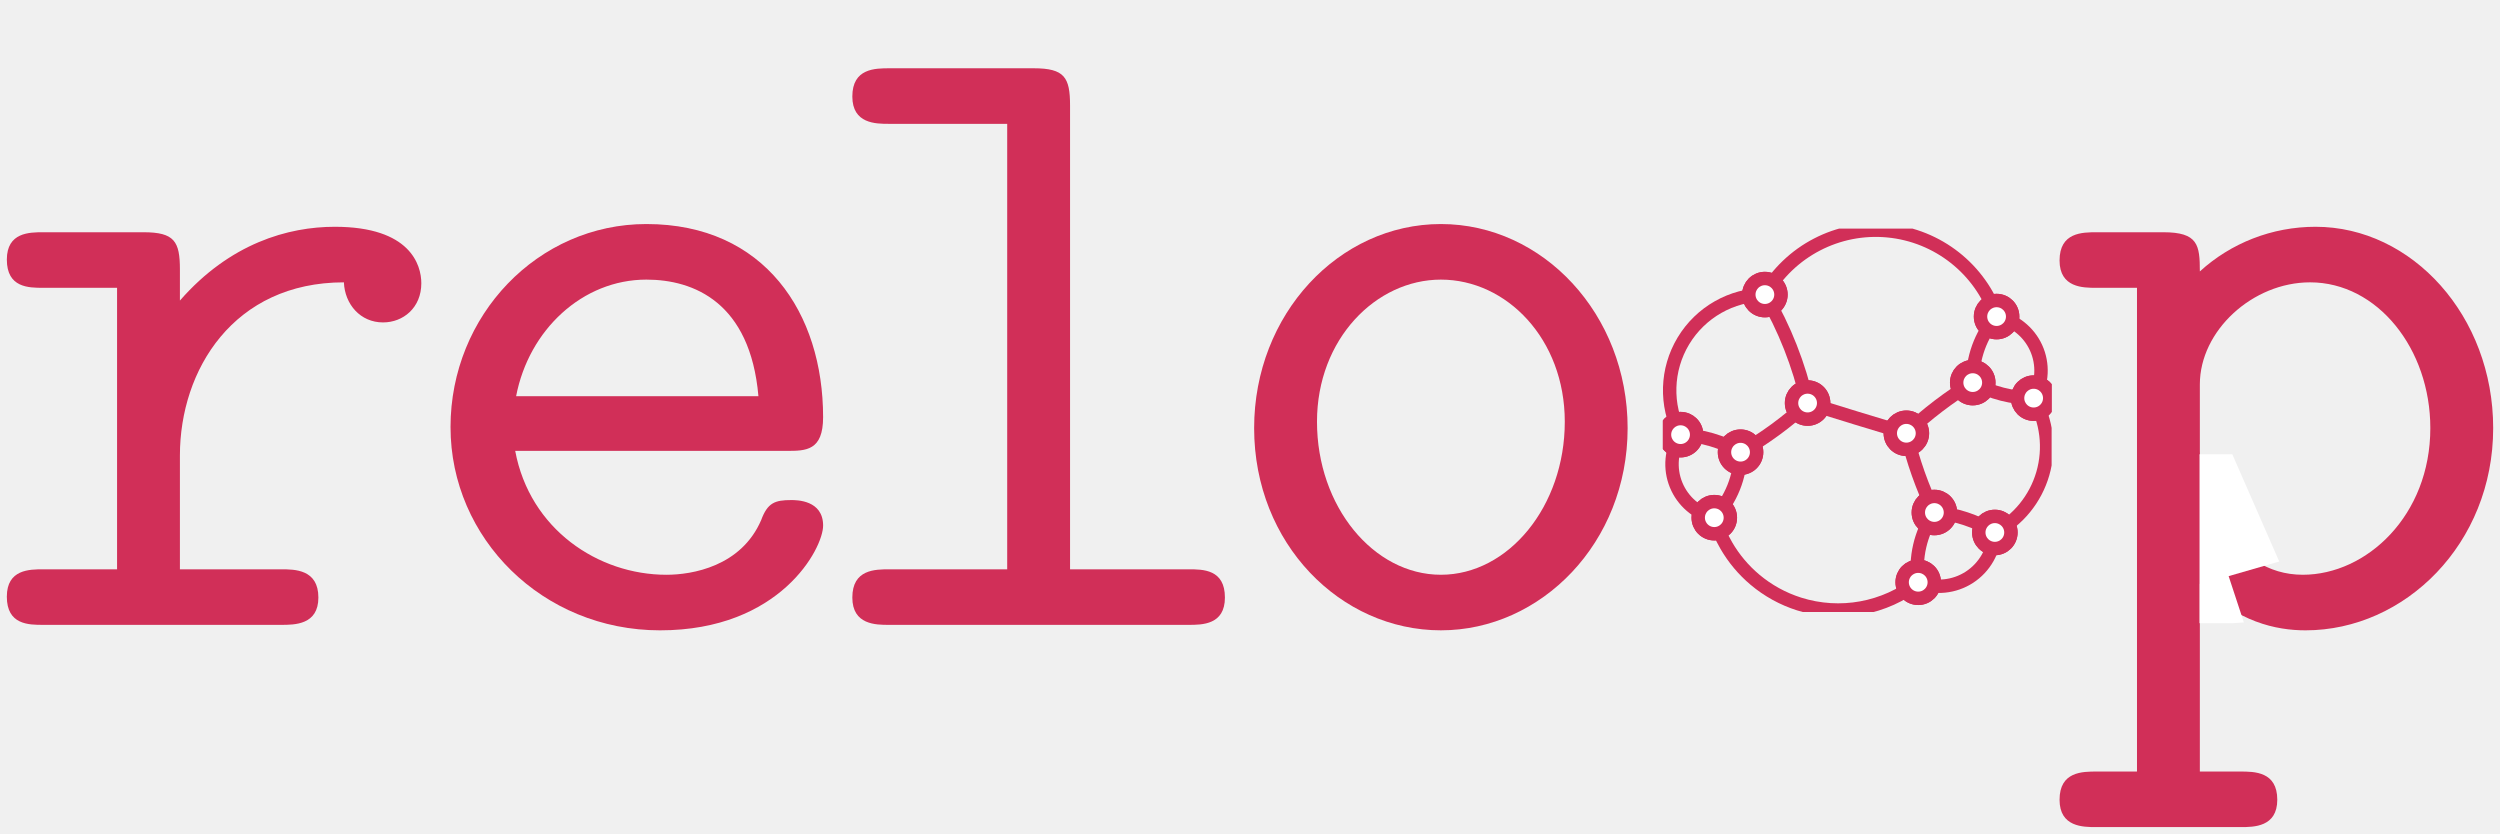
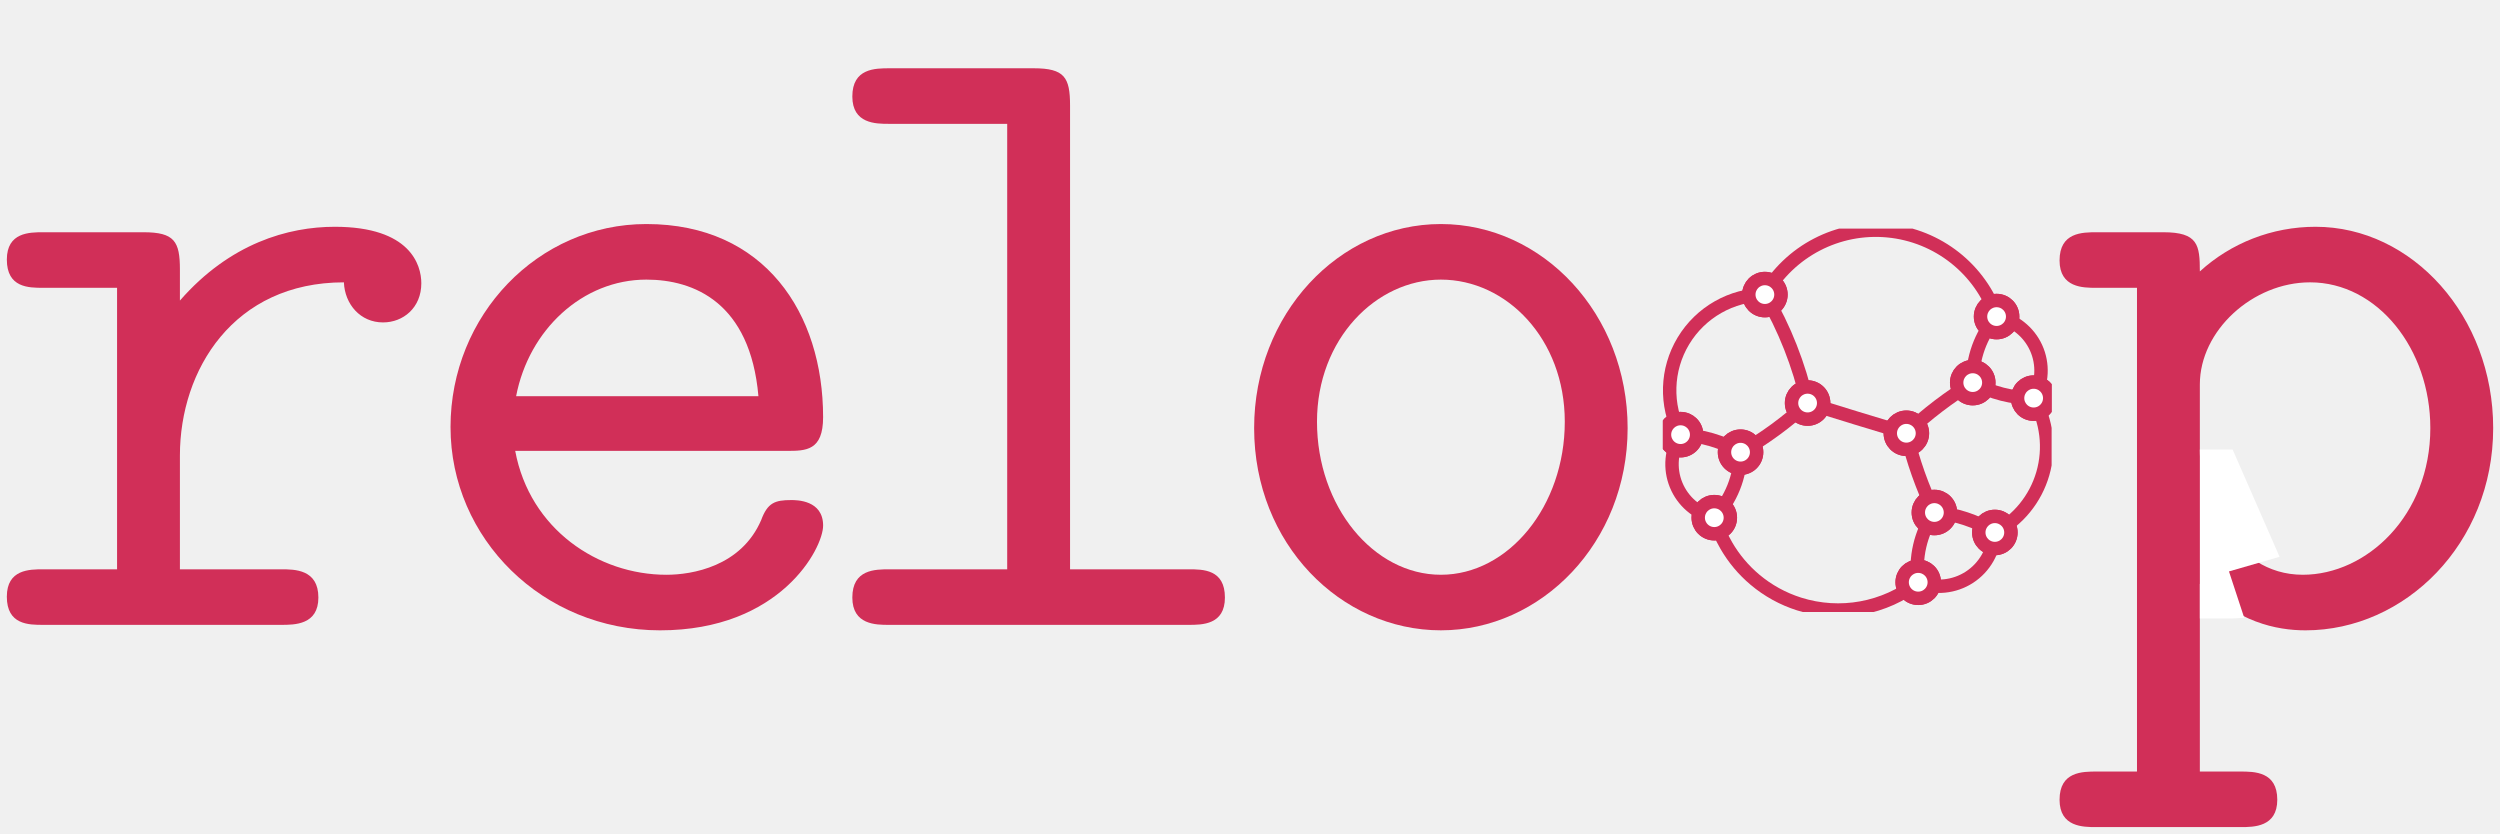
<svg xmlns="http://www.w3.org/2000/svg" width="366.207" height="122.156" id="svg2" version="1.1">
  <defs id="defs4">
    <marker orient="auto" refY="0" refX="0" id="Arrow2Mend" style="overflow:visible">
      <path id="path4102" style="fill-rule:evenodd;stroke-width:0.625;stroke-linejoin:round" d="M 8.719,4.034 -2.207,0.016 8.719,-4.002 c -1.745,2.372 -1.735,5.617 -6e-7,8.035 z" transform="scale(-0.6,-0.6)" />
    </marker>
    <clipPath id="clipPath3532" clipPathUnits="userSpaceOnUse">
      <path id="path3534" d="M 0,0 585,0 585,577 0,577 0,0 z" />
    </clipPath>
    <clipPath id="clipPath3514" clipPathUnits="userSpaceOnUse">
      <path id="path3516" d="M 0,0 585,0 585,577 0,577 0,0 z" />
    </clipPath>
    <clipPath id="clipPath3496" clipPathUnits="userSpaceOnUse">
      <path id="path3498" d="M 0,0 585,0 585,577 0,577 0,0 z" />
    </clipPath>
    <clipPath id="clipPath3478" clipPathUnits="userSpaceOnUse">
      <path id="path3480" d="M 0,0 585,0 585,577 0,577 0,0 z" />
    </clipPath>
    <clipPath id="clipPath3460" clipPathUnits="userSpaceOnUse">
      <path id="path3462" d="M 0,0 585,0 585,577 0,577 0,0 z" />
    </clipPath>
    <clipPath id="clipPath3442" clipPathUnits="userSpaceOnUse">
      <path id="path3444" d="M 0,0 585,0 585,577 0,577 0,0 z" />
    </clipPath>
    <clipPath id="clipPath3424" clipPathUnits="userSpaceOnUse">
      <path id="path3426" d="M 0,0 585,0 585,577 0,577 0,0 z" />
    </clipPath>
    <clipPath id="clipPath3406" clipPathUnits="userSpaceOnUse">
      <path id="path3408" d="M 0,0 585,0 585,577 0,577 0,0 z" />
    </clipPath>
    <clipPath id="clipPath3388" clipPathUnits="userSpaceOnUse">
      <path id="path3390" d="M 0,0 585,0 585,577 0,577 0,0 z" />
    </clipPath>
    <clipPath id="clipPath3370" clipPathUnits="userSpaceOnUse">
      <path id="path3372" d="M 0,0 585,0 585,577 0,577 0,0 z" />
    </clipPath>
    <clipPath id="clipPath3352" clipPathUnits="userSpaceOnUse">
      <path id="path3354" d="M 0,0 585,0 585,577 0,577 0,0 z" />
    </clipPath>
    <clipPath id="clipPath3334" clipPathUnits="userSpaceOnUse">
      <path id="path3336" d="M 0,0 585,0 585,577 0,577 0,0 z" />
    </clipPath>
    <clipPath id="clipPath3318" clipPathUnits="userSpaceOnUse">
      <path id="path3320" d="M 0,0 585,0 585,577 0,577 0,0 z" />
    </clipPath>
    <clipPath id="clipPath3302" clipPathUnits="userSpaceOnUse">
      <path id="path3304" d="M 0,0 585,0 585,577 0,577 0,0 z" />
    </clipPath>
    <clipPath id="clipPath3286" clipPathUnits="userSpaceOnUse">
      <path id="path3288" d="M 0,0 585,0 585,577 0,577 0,0 z" />
    </clipPath>
    <clipPath id="clipPath3270" clipPathUnits="userSpaceOnUse">
      <path id="path3272" d="M 0,0 585,0 585,577 0,577 0,0 z" />
    </clipPath>
    <clipPath id="clipPath3254" clipPathUnits="userSpaceOnUse">
      <path id="path3256" d="M 0,0 585,0 585,577 0,577 0,0 z" />
    </clipPath>
    <clipPath id="clipPath3238" clipPathUnits="userSpaceOnUse">
      <path id="path3240" d="M 0,0 585,0 585,577 0,577 0,0 z" />
    </clipPath>
    <clipPath id="clipPath3222" clipPathUnits="userSpaceOnUse">
      <path id="path3224" d="M 0,0 585,0 585,577 0,577 0,0 z" />
    </clipPath>
    <clipPath id="clipPath3206" clipPathUnits="userSpaceOnUse">
      <path id="path3208" d="M 0,0 585,0 585,577 0,577 0,0 z" />
    </clipPath>
    <clipPath id="clipPath3190" clipPathUnits="userSpaceOnUse">
      <path id="path3192" d="M 0,0 585,0 585,577 0,577 0,0 z" />
    </clipPath>
    <clipPath id="clipPath3174" clipPathUnits="userSpaceOnUse">
      <path id="path3176" d="M 0,0 585,0 585,577 0,577 0,0 z" />
    </clipPath>
    <clipPath id="clipPath3158" clipPathUnits="userSpaceOnUse">
      <path id="path3160" d="M 0,0 585,0 585,577 0,577 0,0 z" />
    </clipPath>
    <clipPath id="clipPath3142" clipPathUnits="userSpaceOnUse">
      <path id="path3144" d="M 0,0 585,0 585,577 0,577 0,0 z" />
    </clipPath>
    <clipPath id="clipPath3126" clipPathUnits="userSpaceOnUse">
      <path id="path3128" d="M 0,0 585,0 585,577 0,577 0,0 z" />
    </clipPath>
    <clipPath id="clipPath3110" clipPathUnits="userSpaceOnUse">
      <path id="path3112" d="M 0,0 585,0 585,577 0,577 0,0 z" />
    </clipPath>
    <clipPath id="clipPath3094" clipPathUnits="userSpaceOnUse">
      <path id="path3096" d="M 0,0 585,0 585,577 0,577 0,0 z" />
    </clipPath>
    <clipPath id="clipPath3078" clipPathUnits="userSpaceOnUse">
      <path id="path3080" d="M 0,0 585,0 585,577 0,577 0,0 z" />
    </clipPath>
    <clipPath id="clipPath3060" clipPathUnits="userSpaceOnUse">
      <path id="path3062" d="M 0,0 585,0 585,577 0,577 0,0 z" />
    </clipPath>
    <clipPath id="clipPath3030" clipPathUnits="userSpaceOnUse">
      <path id="path3032" d="M 0,0 585,0 585,577 0,577 0,0 z" />
    </clipPath>
    <clipPath id="clipPath3026" clipPathUnits="userSpaceOnUse">
      <path id="path3028" d="M 0,0 585,0 585,577 0,577 0,0 z" />
    </clipPath>
    <clipPath id="clipPath2403">
      <path id="path2405" d="M 0,841.89 L 1190.551,841.89 L 1190.551,0 L 0,0 L 0,841.89 z" />
    </clipPath>
  </defs>
  <g id="layer1" transform="translate(-155.0225,-194.5388)">
    <g transform="matrix(0.09734155,0,0,-0.09734155,398.6048,284.1357)" id="g3016" style="stroke-width:20.179;stroke-miterlimit:4;stroke-dasharray:none;stroke:#d12f58;stroke-opacity:1">
      <g id="g3018" style="stroke-width:20.179;stroke-miterlimit:4;stroke-dasharray:none;stroke:#d12f58;stroke-opacity:1" />
      <g id="g3020" style="stroke-width:20.179;stroke-miterlimit:4;stroke-dasharray:none;stroke:#d12f58;stroke-opacity:1">
        <g transform="translate(0,-0.565247)" id="g3022" style="stroke-width:20.179;stroke-miterlimit:4;stroke-dasharray:none;stroke:#d12f58;stroke-opacity:1">
          <g id="g3024" style="stroke-width:20.179;stroke-miterlimit:4;stroke-dasharray:none;stroke:#d12f58;stroke-opacity:1" />
          <g id="g3034" style="stroke-width:20.179;stroke-miterlimit:4;stroke-dasharray:none;stroke:#d12f58;stroke-opacity:1">
            <g id="g3036" clip-path="url(#clipPath3026)" style="stroke-width:20.179;stroke-miterlimit:4;stroke-dasharray:none;stroke:#d12f58;stroke-opacity:1">
              <g id="g3038" style="stroke-width:20.179;stroke-miterlimit:4;stroke-dasharray:none;stroke:#d12f58;stroke-opacity:1" />
              <g id="g3040" style="stroke-width:20.179;stroke-miterlimit:4;stroke-dasharray:none;stroke:#d12f58;stroke-opacity:1">
                <g id="g3042" style="stroke-width:20.179;stroke-miterlimit:4;stroke-dasharray:none;stroke:#d12f58;stroke-opacity:1">
                  <g id="g3044" style="stroke-width:20.179;stroke-miterlimit:4;stroke-dasharray:none;stroke:#d12f58;stroke-opacity:1" />
                  <g id="g3046" style="stroke-width:20.179;stroke-miterlimit:4;stroke-dasharray:none;stroke:#d12f58;stroke-opacity:1">
                    <g id="g3048" clip-path="url(#clipPath3030)" style="stroke-width:20.179;stroke-miterlimit:4;stroke-dasharray:none;stroke:#d12f58;stroke-opacity:1">
                      <g id="g3050" style="stroke-width:20.179;stroke-miterlimit:4;stroke-dasharray:none;stroke:#d12f58;stroke-opacity:1">
                        <path id="path3052" style="fill:none;stroke:#d12f58;stroke-width:20.179;stroke-linecap:butt;stroke-linejoin:miter;stroke-miterlimit:4;stroke-opacity:1;stroke-dasharray:none" d="m 466.293,345.238 c 28.121,-15.332 59.641,-23.359 91.672,-23.359" />
                      </g>
                    </g>
                  </g>
                </g>
              </g>
            </g>
          </g>
        </g>
      </g>
      <g id="g3054" style="stroke-width:20.179;stroke-miterlimit:4;stroke-dasharray:none;stroke:#d12f58;stroke-opacity:1">
        <g transform="translate(0,-0.565247)" id="g3056" style="stroke-width:20.179;stroke-miterlimit:4;stroke-dasharray:none;stroke:#d12f58;stroke-opacity:1">
          <g id="g3058" style="stroke-width:20.179;stroke-miterlimit:4;stroke-dasharray:none;stroke:#d12f58;stroke-opacity:1" />
          <g id="g3064" style="stroke-width:20.179;stroke-miterlimit:4;stroke-dasharray:none;stroke:#d12f58;stroke-opacity:1">
            <g id="g3066" clip-path="url(#clipPath3060)" style="stroke-width:20.179;stroke-miterlimit:4;stroke-dasharray:none;stroke:#d12f58;stroke-opacity:1">
              <g id="g3068" style="stroke-width:20.179;stroke-miterlimit:4;stroke-dasharray:none;stroke:#d12f58;stroke-opacity:1" />
              <g id="g3070" style="stroke-width:20.179;stroke-miterlimit:4;stroke-dasharray:none;stroke:#d12f58;stroke-opacity:1">
                <path id="path3072" style="fill:none;stroke:#d12f58;stroke-width:20.179;stroke-linecap:butt;stroke-linejoin:miter;stroke-miterlimit:4;stroke-opacity:1;stroke-dasharray:none" d="m 499.574,119.719 c 35.129,18.508 61.199,50.519 72.211,88.66 11.02,38.141 6.028,79.117 -13.82,113.5" />
              </g>
            </g>
          </g>
        </g>
        <g transform="translate(0,-0.565247)" id="g3074" style="stroke-width:20.179;stroke-miterlimit:4;stroke-dasharray:none;stroke:#d12f58;stroke-opacity:1">
          <g id="g3076" style="stroke-width:20.179;stroke-miterlimit:4;stroke-dasharray:none;stroke:#d12f58;stroke-opacity:1" />
          <g id="g3082" style="stroke-width:20.179;stroke-miterlimit:4;stroke-dasharray:none;stroke:#d12f58;stroke-opacity:1">
            <g id="g3084" clip-path="url(#clipPath3078)" style="stroke-width:20.179;stroke-miterlimit:4;stroke-dasharray:none;stroke:#d12f58;stroke-opacity:1">
              <g id="g3086" style="stroke-width:20.179;stroke-miterlimit:4;stroke-dasharray:none;stroke:#d12f58;stroke-opacity:1">
                <path id="path3088" style="fill:none;stroke:#d12f58;stroke-width:20.179;stroke-linecap:butt;stroke-linejoin:miter;stroke-miterlimit:4;stroke-opacity:1;stroke-dasharray:none" d="m 502.195,444.598 c -24.441,71.468 -88.472,121.988 -163.66,129.129 -75.191,7.132 -147.582,-30.438 -185.019,-96.039" />
              </g>
            </g>
          </g>
        </g>
        <g transform="translate(0,-0.565247)" id="g3090" style="stroke-width:20.179;stroke-miterlimit:4;stroke-dasharray:none;stroke:#d12f58;stroke-opacity:1">
          <g id="g3092" style="stroke-width:20.179;stroke-miterlimit:4;stroke-dasharray:none;stroke:#d12f58;stroke-opacity:1" />
          <g id="g3098" style="stroke-width:20.179;stroke-miterlimit:4;stroke-dasharray:none;stroke:#d12f58;stroke-opacity:1">
            <g id="g3100" clip-path="url(#clipPath3094)" style="stroke-width:20.179;stroke-miterlimit:4;stroke-dasharray:none;stroke:#d12f58;stroke-opacity:1">
              <g id="g3102" style="stroke-width:20.179;stroke-miterlimit:4;stroke-dasharray:none;stroke:#d12f58;stroke-opacity:1">
                <path id="path3104" style="fill:none;stroke:#d12f58;stroke-width:20.179;stroke-linecap:butt;stroke-linejoin:miter;stroke-miterlimit:4;stroke-opacity:1;stroke-dasharray:none" d="m 557.965,321.879 c 13.367,23.16 14.738,51.359 3.668,75.699 -11.07,24.352 -33.199,41.86 -59.438,47.02" />
              </g>
            </g>
          </g>
        </g>
        <g transform="translate(0,-0.565247)" id="g3106" style="stroke-width:20.179;stroke-miterlimit:4;stroke-dasharray:none;stroke:#d12f58;stroke-opacity:1">
          <g id="g3108" style="stroke-width:20.179;stroke-miterlimit:4;stroke-dasharray:none;stroke:#d12f58;stroke-opacity:1" />
          <g id="g3114" style="stroke-width:20.179;stroke-miterlimit:4;stroke-dasharray:none;stroke:#d12f58;stroke-opacity:1">
            <g id="g3116" clip-path="url(#clipPath3110)" style="stroke-width:20.179;stroke-miterlimit:4;stroke-dasharray:none;stroke:#d12f58;stroke-opacity:1">
              <g id="g3118" style="stroke-width:20.179;stroke-miterlimit:4;stroke-dasharray:none;stroke:#d12f58;stroke-opacity:1">
                <path id="path3120" style="fill:none;stroke:#d12f58;stroke-width:20.179;stroke-linecap:butt;stroke-linejoin:miter;stroke-miterlimit:4;stroke-opacity:1;stroke-dasharray:none" d="m 502.195,444.598 c -23.98,-27.461 -36.793,-62.91 -35.902,-99.36" />
              </g>
            </g>
          </g>
        </g>
        <g transform="translate(0,-0.565247)" id="g3122" style="stroke-width:20.179;stroke-miterlimit:4;stroke-dasharray:none;stroke:#d12f58;stroke-opacity:1">
          <g id="g3124" style="stroke-width:20.179;stroke-miterlimit:4;stroke-dasharray:none;stroke:#d12f58;stroke-opacity:1" />
          <g id="g3130" style="stroke-width:20.179;stroke-miterlimit:4;stroke-dasharray:none;stroke:#d12f58;stroke-opacity:1">
            <g id="g3132" clip-path="url(#clipPath3126)" style="stroke-width:20.179;stroke-miterlimit:4;stroke-dasharray:none;stroke:#d12f58;stroke-opacity:1">
              <g id="g3134" style="stroke-width:20.179;stroke-miterlimit:4;stroke-dasharray:none;stroke:#d12f58;stroke-opacity:1">
                <path id="path3136" style="fill:none;stroke:#d12f58;stroke-width:20.179;stroke-linecap:butt;stroke-linejoin:miter;stroke-miterlimit:4;stroke-opacity:1;stroke-dasharray:none" d="m 499.574,119.719 c -27.422,17.289 -58.66,27.597 -90.992,30.039" />
              </g>
            </g>
          </g>
        </g>
        <g transform="translate(0,-0.565247)" id="g3138" style="stroke-width:20.179;stroke-miterlimit:4;stroke-dasharray:none;stroke:#d12f58;stroke-opacity:1">
          <g id="g3140" style="stroke-width:20.179;stroke-miterlimit:4;stroke-dasharray:none;stroke:#d12f58;stroke-opacity:1" />
          <g id="g3146" style="stroke-width:20.179;stroke-miterlimit:4;stroke-dasharray:none;stroke:#d12f58;stroke-opacity:1">
            <g id="g3148" clip-path="url(#clipPath3142)" style="stroke-width:20.179;stroke-miterlimit:4;stroke-dasharray:none;stroke:#d12f58;stroke-opacity:1">
              <g id="g3150" style="stroke-width:20.179;stroke-miterlimit:4;stroke-dasharray:none;stroke:#d12f58;stroke-opacity:1">
                <path id="path3152" style="fill:none;stroke:#d12f58;stroke-width:20.179;stroke-linecap:butt;stroke-linejoin:miter;stroke-miterlimit:4;stroke-opacity:1;stroke-dasharray:none" d="M 408.582,149.758 C 387.613,119.059 378.922,81.598 384.254,44.789" />
              </g>
            </g>
          </g>
        </g>
        <g transform="translate(0,-0.565247)" id="g3154" style="stroke-width:20.179;stroke-miterlimit:4;stroke-dasharray:none;stroke:#d12f58;stroke-opacity:1">
          <g id="g3156" style="stroke-width:20.179;stroke-miterlimit:4;stroke-dasharray:none;stroke:#d12f58;stroke-opacity:1" />
          <g id="g3162" style="stroke-width:20.179;stroke-miterlimit:4;stroke-dasharray:none;stroke:#d12f58;stroke-opacity:1">
            <g id="g3164" clip-path="url(#clipPath3158)" style="stroke-width:20.179;stroke-miterlimit:4;stroke-dasharray:none;stroke:#d12f58;stroke-opacity:1">
              <g id="g3166" style="stroke-width:20.179;stroke-miterlimit:4;stroke-dasharray:none;stroke:#d12f58;stroke-opacity:1">
                <path id="path3168" style="fill:none;stroke:#d12f58;stroke-width:20.179;stroke-linecap:butt;stroke-linejoin:miter;stroke-miterlimit:4;stroke-opacity:1;stroke-dasharray:none" d="m 366.402,269.008 c 9.711,-41.16 23.864,-81.141 42.18,-119.25" />
              </g>
            </g>
          </g>
        </g>
        <g transform="translate(0,-0.565247)" id="g3170" style="stroke-width:20.179;stroke-miterlimit:4;stroke-dasharray:none;stroke:#d12f58;stroke-opacity:1">
          <g id="g3172" style="stroke-width:20.179;stroke-miterlimit:4;stroke-dasharray:none;stroke:#d12f58;stroke-opacity:1" />
          <g id="g3178" style="stroke-width:20.179;stroke-miterlimit:4;stroke-dasharray:none;stroke:#d12f58;stroke-opacity:1">
            <g id="g3180" clip-path="url(#clipPath3174)" style="stroke-width:20.179;stroke-miterlimit:4;stroke-dasharray:none;stroke:#d12f58;stroke-opacity:1">
              <g id="g3182" style="stroke-width:20.179;stroke-miterlimit:4;stroke-dasharray:none;stroke:#d12f58;stroke-opacity:1">
                <path id="path3184" style="fill:none;stroke:#d12f58;stroke-width:20.179;stroke-linecap:butt;stroke-linejoin:miter;stroke-miterlimit:4;stroke-opacity:1;stroke-dasharray:none" d="m 217.805,314.477 c 49.449,-15.399 98.988,-30.559 148.597,-45.469" />
              </g>
            </g>
          </g>
        </g>
        <g transform="translate(0,-0.565247)" id="g3186" style="stroke-width:20.179;stroke-miterlimit:4;stroke-dasharray:none;stroke:#d12f58;stroke-opacity:1">
          <g id="g3188" style="stroke-width:20.179;stroke-miterlimit:4;stroke-dasharray:none;stroke:#d12f58;stroke-opacity:1" />
          <g id="g3194" style="stroke-width:20.179;stroke-miterlimit:4;stroke-dasharray:none;stroke:#d12f58;stroke-opacity:1">
            <g id="g3196" clip-path="url(#clipPath3190)" style="stroke-width:20.179;stroke-miterlimit:4;stroke-dasharray:none;stroke:#d12f58;stroke-opacity:1">
              <g id="g3198" style="stroke-width:20.179;stroke-miterlimit:4;stroke-dasharray:none;stroke:#d12f58;stroke-opacity:1">
                <path id="path3200" style="fill:none;stroke:#d12f58;stroke-width:20.179;stroke-linecap:butt;stroke-linejoin:miter;stroke-miterlimit:4;stroke-opacity:1;stroke-dasharray:none" d="m 466.293,345.238 c -35.84,-21.89 -69.309,-47.441 -99.891,-76.23" />
              </g>
            </g>
          </g>
        </g>
        <g transform="translate(0,-0.565247)" id="g3202" style="stroke-width:20.179;stroke-miterlimit:4;stroke-dasharray:none;stroke:#d12f58;stroke-opacity:1">
          <g id="g3204" style="stroke-width:20.179;stroke-miterlimit:4;stroke-dasharray:none;stroke:#d12f58;stroke-opacity:1" />
          <g id="g3210" style="stroke-width:20.179;stroke-miterlimit:4;stroke-dasharray:none;stroke:#d12f58;stroke-opacity:1">
            <g id="g3212" clip-path="url(#clipPath3206)" style="stroke-width:20.179;stroke-miterlimit:4;stroke-dasharray:none;stroke:#d12f58;stroke-opacity:1">
              <g id="g3214" style="stroke-width:20.179;stroke-miterlimit:4;stroke-dasharray:none;stroke:#d12f58;stroke-opacity:1">
                <path id="path3216" style="fill:none;stroke:#d12f58;stroke-width:20.179;stroke-linecap:butt;stroke-linejoin:miter;stroke-miterlimit:4;stroke-opacity:1;stroke-dasharray:none" d="M 77.375,141.977 C 81.798,127.124 87.921,113.03 95.526,99.918 106.832,80.424 121.413,63.101 138.545,48.681 157.828,32.451 180.343,19.899 205.063,12.066 266.523,-7.391 333.633,4.859 384.254,44.789" />
              </g>
            </g>
          </g>
        </g>
        <g transform="translate(0,-0.565247)" id="g3218" style="stroke-width:20.179;stroke-miterlimit:4;stroke-dasharray:none;stroke:#d12f58;stroke-opacity:1">
          <g id="g3220" style="stroke-width:20.179;stroke-miterlimit:4;stroke-dasharray:none;stroke:#d12f58;stroke-opacity:1" />
          <g id="g3226" style="stroke-width:20.179;stroke-miterlimit:4;stroke-dasharray:none;stroke:#d12f58;stroke-opacity:1">
            <g id="g3228" clip-path="url(#clipPath3222)" style="stroke-width:20.179;stroke-miterlimit:4;stroke-dasharray:none;stroke:#d12f58;stroke-opacity:1">
              <g id="g3230" style="stroke-width:20.179;stroke-miterlimit:4;stroke-dasharray:none;stroke:#d12f58;stroke-opacity:1">
                <path id="path3232" style="fill:none;stroke:#d12f58;stroke-width:20.179;stroke-linecap:butt;stroke-linejoin:miter;stroke-miterlimit:4;stroke-opacity:1;stroke-dasharray:none" d="m 384.254,44.789 c 25.398,-10.141 54.141,-7.312 77.07,7.59 22.942,14.898 37.199,40.019 38.25,67.34" />
              </g>
            </g>
          </g>
        </g>
        <g transform="translate(0,-0.565247)" id="g3234" style="stroke-width:20.179;stroke-miterlimit:4;stroke-dasharray:none;stroke:#d12f58;stroke-opacity:1">
          <g id="g3236" style="stroke-width:20.179;stroke-miterlimit:4;stroke-dasharray:none;stroke:#d12f58;stroke-opacity:1" />
          <g id="g3242" style="stroke-width:20.179;stroke-miterlimit:4;stroke-dasharray:none;stroke:#d12f58;stroke-opacity:1">
            <g id="g3244" clip-path="url(#clipPath3238)" style="stroke-width:20.179;stroke-miterlimit:4;stroke-dasharray:none;stroke:#d12f58;stroke-opacity:1">
              <g id="g3246" style="stroke-width:20.179;stroke-miterlimit:4;stroke-dasharray:none;stroke:#d12f58;stroke-opacity:1">
                <path id="path3248" style="fill:none;stroke:#d12f58;stroke-width:20.179;stroke-linecap:butt;stroke-linejoin:miter;stroke-miterlimit:4;stroke-opacity:1;stroke-dasharray:none" d="m 77.375,141.977 c 25.207,26.632 39.34,61.859 39.52,98.531" />
              </g>
            </g>
          </g>
        </g>
        <g transform="translate(0,-0.565247)" id="g3250" style="stroke-width:20.179;stroke-miterlimit:4;stroke-dasharray:none;stroke:#d12f58;stroke-opacity:1">
          <g id="g3252" style="stroke-width:20.179;stroke-miterlimit:4;stroke-dasharray:none;stroke:#d12f58;stroke-opacity:1" />
          <g id="g3258" style="stroke-width:20.179;stroke-miterlimit:4;stroke-dasharray:none;stroke:#d12f58;stroke-opacity:1">
            <g id="g3260" clip-path="url(#clipPath3254)" style="stroke-width:20.179;stroke-miterlimit:4;stroke-dasharray:none;stroke:#d12f58;stroke-opacity:1">
              <g id="g3262" style="stroke-width:20.179;stroke-miterlimit:4;stroke-dasharray:none;stroke:#d12f58;stroke-opacity:1">
                <path id="path3264" style="fill:none;stroke:#d12f58;stroke-width:20.179;stroke-linecap:butt;stroke-linejoin:miter;stroke-miterlimit:4;stroke-opacity:1;stroke-dasharray:none" d="M 116.895,240.508 C 89.402,256.547 58.414,265.617 26.625,266.93" />
              </g>
            </g>
          </g>
        </g>
        <g transform="translate(0,-0.565247)" id="g3266" style="stroke-width:20.179;stroke-miterlimit:4;stroke-dasharray:none;stroke:#d12f58;stroke-opacity:1">
          <g id="g3268" style="stroke-width:20.179;stroke-miterlimit:4;stroke-dasharray:none;stroke:#d12f58;stroke-opacity:1" />
          <g id="g3274" style="stroke-width:20.179;stroke-miterlimit:4;stroke-dasharray:none;stroke:#d12f58;stroke-opacity:1">
            <g id="g3276" clip-path="url(#clipPath3270)" style="stroke-width:20.179;stroke-miterlimit:4;stroke-dasharray:none;stroke:#d12f58;stroke-opacity:1">
              <g id="g3278" style="stroke-width:20.179;stroke-miterlimit:4;stroke-dasharray:none;stroke:#d12f58;stroke-opacity:1">
                <path id="path3280" style="fill:none;stroke:#d12f58;stroke-width:20.179;stroke-linecap:butt;stroke-linejoin:miter;stroke-miterlimit:4;stroke-opacity:1;stroke-dasharray:none" d="m 116.895,240.508 c 36.32,20.769 70.168,45.578 100.91,73.969" />
              </g>
            </g>
          </g>
        </g>
        <g transform="translate(0,-0.565247)" id="g3282" style="stroke-width:20.179;stroke-miterlimit:4;stroke-dasharray:none;stroke:#d12f58;stroke-opacity:1">
          <g id="g3284" style="stroke-width:20.179;stroke-miterlimit:4;stroke-dasharray:none;stroke:#d12f58;stroke-opacity:1" />
          <g id="g3290" style="stroke-width:20.179;stroke-miterlimit:4;stroke-dasharray:none;stroke:#d12f58;stroke-opacity:1">
            <g id="g3292" clip-path="url(#clipPath3286)" style="stroke-width:20.179;stroke-miterlimit:4;stroke-dasharray:none;stroke:#d12f58;stroke-opacity:1">
              <g id="g3294" style="stroke-width:20.179;stroke-miterlimit:4;stroke-dasharray:none;stroke:#d12f58;stroke-opacity:1">
                <path id="path3296" style="fill:none;stroke:#d12f58;stroke-width:20.179;stroke-linecap:butt;stroke-linejoin:miter;stroke-miterlimit:4;stroke-opacity:1;stroke-dasharray:none" d="m 217.805,314.477 c -12.95,57.371 -34.641,112.421 -64.289,163.211" />
              </g>
            </g>
          </g>
        </g>
        <g transform="translate(0,-0.565247)" id="g3298" style="stroke-width:20.179;stroke-miterlimit:4;stroke-dasharray:none;stroke:#d12f58;stroke-opacity:1">
          <g id="g3300" style="stroke-width:20.179;stroke-miterlimit:4;stroke-dasharray:none;stroke:#d12f58;stroke-opacity:1" />
          <g id="g3306" style="stroke-width:20.179;stroke-miterlimit:4;stroke-dasharray:none;stroke:#d12f58;stroke-opacity:1">
            <g id="g3308" clip-path="url(#clipPath3302)" style="stroke-width:20.179;stroke-miterlimit:4;stroke-dasharray:none;stroke:#d12f58;stroke-opacity:1">
              <g id="g3310" style="stroke-width:20.179;stroke-miterlimit:4;stroke-dasharray:none;stroke:#d12f58;stroke-opacity:1">
                <path id="path3312" style="fill:none;stroke:#d12f58;stroke-width:20.179;stroke-linecap:butt;stroke-linejoin:miter;stroke-miterlimit:4;stroke-opacity:1;stroke-dasharray:none" d="M 153.516,477.688 C 103.254,477.438 56.766,451.008 30.855,407.957 4.934,364.906 3.332,311.449 26.625,266.93" />
              </g>
            </g>
          </g>
        </g>
        <g transform="translate(0,-0.565247)" id="g3314" style="stroke-width:20.179;stroke-miterlimit:4;stroke-dasharray:none;stroke:#d12f58;stroke-opacity:1">
          <g id="g3316" style="stroke-width:20.179;stroke-miterlimit:4;stroke-dasharray:none;stroke:#d12f58;stroke-opacity:1" />
          <g id="g3322" style="stroke-width:20.179;stroke-miterlimit:4;stroke-dasharray:none;stroke:#d12f58;stroke-opacity:1">
            <g id="g3324" clip-path="url(#clipPath3318)" style="stroke-width:20.179;stroke-miterlimit:4;stroke-dasharray:none;stroke:#d12f58;stroke-opacity:1">
              <g id="g3326" style="stroke-width:20.179;stroke-miterlimit:4;stroke-dasharray:none;stroke:#d12f58;stroke-opacity:1">
                <path id="path3328" style="fill:none;stroke:#d12f58;stroke-width:20.179;stroke-linecap:butt;stroke-linejoin:miter;stroke-miterlimit:4;stroke-opacity:1;stroke-dasharray:none" d="m 26.625,266.93 c -14.32,-22.614 -16.852,-50.742 -6.781,-75.543 10.07,-24.789 31.5,-43.199 57.531,-49.41" />
              </g>
            </g>
          </g>
        </g>
        <g transform="translate(0,-0.565247)" id="g3330" style="stroke-width:20.179;stroke-miterlimit:4;stroke-dasharray:none;stroke:#d12f58;stroke-opacity:1">
          <g id="g3332" style="stroke-width:20.179;stroke-miterlimit:4;stroke-dasharray:none;stroke:#d12f58;stroke-opacity:1" />
          <g id="g3338" style="stroke-width:20.179;stroke-miterlimit:4;stroke-dasharray:none;stroke:#d12f58;stroke-opacity:1">
            <g id="g3340" clip-path="url(#clipPath3334)" style="stroke-width:20.179;stroke-miterlimit:4;stroke-dasharray:none;stroke:#d12f58;stroke-opacity:1">
              <g id="g3342" style="stroke-width:20.179;stroke-miterlimit:4;stroke-dasharray:none;stroke:#d12f58;stroke-opacity:1">
                <path id="path3344" style="fill:#ffffff;fill-opacity:1;fill-rule:nonzero;stroke:#d12f58;stroke-opacity:1" d="m 582.152,321.879 c 0,-13.359 -10.828,-24.191 -24.187,-24.191 -13.36,0 -24.192,10.832 -24.192,24.191 0,13.359 10.832,24.187 24.192,24.187 13.359,0 24.187,-10.828 24.187,-24.187 z" />
                <path id="path3346" style="fill:#ffffff;fill-opacity:1;fill-rule:nonzero;stroke:#d12f58;stroke-width:20.179;stroke-linecap:butt;stroke-linejoin:miter;stroke-miterlimit:4;stroke-opacity:1;stroke-dasharray:none" d="m 582.152,321.879 c 0,-13.359 -10.828,-24.191 -24.187,-24.191 -13.36,0 -24.192,10.832 -24.192,24.191 0,13.359 10.832,24.187 24.192,24.187 13.359,0 24.187,-10.828 24.187,-24.187 z" />
              </g>
            </g>
          </g>
        </g>
        <g transform="translate(0,-0.565247)" id="g3348" style="stroke-width:20.179;stroke-miterlimit:4;stroke-dasharray:none;stroke:#d12f58;stroke-opacity:1">
          <g id="g3350" style="stroke-width:20.179;stroke-miterlimit:4;stroke-dasharray:none;stroke:#d12f58;stroke-opacity:1" />
          <g id="g3356" style="stroke-width:20.179;stroke-miterlimit:4;stroke-dasharray:none;stroke:#d12f58;stroke-opacity:1">
            <g id="g3358" clip-path="url(#clipPath3352)" style="stroke-width:20.179;stroke-miterlimit:4;stroke-dasharray:none;stroke:#d12f58;stroke-opacity:1">
              <g id="g3360" style="stroke-width:20.179;stroke-miterlimit:4;stroke-dasharray:none;stroke:#d12f58;stroke-opacity:1">
                <path id="path3362" style="fill:#ffffff;fill-opacity:1;fill-rule:nonzero;stroke:#d12f58;stroke-opacity:1" d="m 526.375,444.598 c 0,-13.352 -10.832,-24.18 -24.18,-24.18 -13.363,0 -24.191,10.828 -24.191,24.18 0,13.359 10.828,24.191 24.191,24.191 13.348,0 24.18,-10.832 24.18,-24.191 z" />
                <path id="path3364" style="fill:#ffffff;fill-opacity:1;fill-rule:nonzero;stroke:#d12f58;stroke-width:20.179;stroke-linecap:butt;stroke-linejoin:miter;stroke-miterlimit:4;stroke-opacity:1;stroke-dasharray:none" d="m 526.375,444.598 c 0,-13.352 -10.832,-24.18 -24.18,-24.18 -13.363,0 -24.191,10.828 -24.191,24.18 0,13.359 10.828,24.191 24.191,24.191 13.348,0 24.18,-10.832 24.18,-24.191 z" />
              </g>
            </g>
          </g>
        </g>
        <g transform="translate(0,-0.565247)" id="g3366" style="stroke-width:20.179;stroke-miterlimit:4;stroke-dasharray:none;stroke:#d12f58;stroke-opacity:1">
          <g id="g3368" style="stroke-width:20.179;stroke-miterlimit:4;stroke-dasharray:none;stroke:#d12f58;stroke-opacity:1" />
          <g id="g3374" style="stroke-width:20.179;stroke-miterlimit:4;stroke-dasharray:none;stroke:#d12f58;stroke-opacity:1">
            <g id="g3376" clip-path="url(#clipPath3370)" style="stroke-width:20.179;stroke-miterlimit:4;stroke-dasharray:none;stroke:#d12f58;stroke-opacity:1">
              <g id="g3378" style="stroke-width:20.179;stroke-miterlimit:4;stroke-dasharray:none;stroke:#d12f58;stroke-opacity:1">
                <path id="path3380" style="fill:#ffffff;fill-opacity:1;fill-rule:nonzero;stroke:#d12f58;stroke-opacity:1" d="m 432.773,149.758 c 0,-13.352 -10.828,-24.18 -24.191,-24.18 -13.359,0 -24.18,10.828 -24.18,24.18 0,13.359 10.821,24.191 24.18,24.191 13.363,0 24.191,-10.832 24.191,-24.191 z" />
                <path id="path3382" style="fill:#ffffff;fill-opacity:1;fill-rule:nonzero;stroke:#d12f58;stroke-width:20.179;stroke-linecap:butt;stroke-linejoin:miter;stroke-miterlimit:4;stroke-opacity:1;stroke-dasharray:none" d="m 432.773,149.758 c 0,-13.352 -10.828,-24.18 -24.191,-24.18 -13.359,0 -24.18,10.828 -24.18,24.18 0,13.359 10.821,24.191 24.18,24.191 13.363,0 24.191,-10.832 24.191,-24.191 z" />
              </g>
            </g>
          </g>
        </g>
        <g transform="translate(0,-0.565247)" id="g3384" style="stroke-width:20.179;stroke-miterlimit:4;stroke-dasharray:none;stroke:#d12f58;stroke-opacity:1">
          <g id="g3386" style="stroke-width:20.179;stroke-miterlimit:4;stroke-dasharray:none;stroke:#d12f58;stroke-opacity:1" />
          <g id="g3392" style="stroke-width:20.179;stroke-miterlimit:4;stroke-dasharray:none;stroke:#d12f58;stroke-opacity:1">
            <g id="g3394" clip-path="url(#clipPath3388)" style="stroke-width:20.179;stroke-miterlimit:4;stroke-dasharray:none;stroke:#d12f58;stroke-opacity:1">
              <g id="g3396" style="stroke-width:20.179;stroke-miterlimit:4;stroke-dasharray:none;stroke:#d12f58;stroke-opacity:1">
                <path id="path3398" style="fill:#ffffff;fill-opacity:1;fill-rule:nonzero;stroke:#d12f58;stroke-opacity:1" d="m 390.594,269.008 c 0,-13.36 -10.828,-24.192 -24.192,-24.192 -13.359,0 -24.187,10.832 -24.187,24.192 0,13.351 10.828,24.18 24.187,24.18 13.364,0 24.192,-10.829 24.192,-24.18 z" />
                <path id="path3400" style="fill:#ffffff;fill-opacity:1;fill-rule:nonzero;stroke:#d12f58;stroke-width:20.179;stroke-linecap:butt;stroke-linejoin:miter;stroke-miterlimit:4;stroke-opacity:1;stroke-dasharray:none" d="m 390.594,269.008 c 0,-13.36 -10.828,-24.192 -24.192,-24.192 -13.359,0 -24.187,10.832 -24.187,24.192 0,13.351 10.828,24.18 24.187,24.18 13.364,0 24.192,-10.829 24.192,-24.18 z" />
              </g>
            </g>
          </g>
        </g>
        <g transform="translate(0,-0.565247)" id="g3402" style="stroke-width:20.179;stroke-miterlimit:4;stroke-dasharray:none;stroke:#d12f58;stroke-opacity:1">
          <g id="g3404" style="stroke-width:20.179;stroke-miterlimit:4;stroke-dasharray:none;stroke:#d12f58;stroke-opacity:1" />
          <g id="g3410" style="stroke-width:20.179;stroke-miterlimit:4;stroke-dasharray:none;stroke:#d12f58;stroke-opacity:1">
            <g id="g3412" clip-path="url(#clipPath3406)" style="stroke-width:20.179;stroke-miterlimit:4;stroke-dasharray:none;stroke:#d12f58;stroke-opacity:1">
              <g id="g3414" style="stroke-width:20.179;stroke-miterlimit:4;stroke-dasharray:none;stroke:#d12f58;stroke-opacity:1">
                <path id="path3416" style="fill:#ffffff;fill-opacity:1;fill-rule:nonzero;stroke:#d12f58;stroke-opacity:1" d="m 408.445,44.789 c 0,-13.351 -10.832,-24.18 -24.191,-24.18 -13.359,0 -24.191,10.829 -24.191,24.18 0,13.359 10.832,24.188 24.191,24.188 13.359,0 24.191,-10.829 24.191,-24.188 z" />
                <path id="path3418" style="fill:#ffffff;fill-opacity:1;fill-rule:nonzero;stroke:#d12f58;stroke-width:20.179;stroke-linecap:butt;stroke-linejoin:miter;stroke-miterlimit:4;stroke-opacity:1;stroke-dasharray:none" d="m 408.445,44.789 c 0,-13.351 -10.832,-24.18 -24.191,-24.18 -13.359,0 -24.191,10.829 -24.191,24.18 0,13.359 10.832,24.188 24.191,24.188 13.359,0 24.191,-10.829 24.191,-24.188 z" />
              </g>
            </g>
          </g>
        </g>
        <g transform="translate(0,-0.565247)" id="g3420" style="stroke-width:20.179;stroke-miterlimit:4;stroke-dasharray:none;stroke:#d12f58;stroke-opacity:1">
          <g id="g3422" style="stroke-width:20.179;stroke-miterlimit:4;stroke-dasharray:none;stroke:#d12f58;stroke-opacity:1" />
          <g id="g3428" style="stroke-width:20.179;stroke-miterlimit:4;stroke-dasharray:none;stroke:#d12f58;stroke-opacity:1">
            <g id="g3430" clip-path="url(#clipPath3424)" style="stroke-width:20.179;stroke-miterlimit:4;stroke-dasharray:none;stroke:#d12f58;stroke-opacity:1">
              <g id="g3432" style="stroke-width:20.179;stroke-miterlimit:4;stroke-dasharray:none;stroke:#d12f58;stroke-opacity:1">
                <path id="path3434" style="fill:#ffffff;fill-opacity:1;fill-rule:nonzero;stroke:#d12f58;stroke-opacity:1" d="m 523.766,119.719 c 0,-13.352 -10.832,-24.18 -24.192,-24.18 -13.351,0 -24.179,10.828 -24.179,24.18 0,13.359 10.828,24.187 24.179,24.187 13.36,0 24.192,-10.828 24.192,-24.187 z" />
                <path id="path3436" style="fill:#ffffff;fill-opacity:1;fill-rule:nonzero;stroke:#d12f58;stroke-width:20.179;stroke-linecap:butt;stroke-linejoin:miter;stroke-miterlimit:4;stroke-opacity:1;stroke-dasharray:none" d="m 523.766,119.719 c 0,-13.352 -10.832,-24.18 -24.192,-24.18 -13.351,0 -24.179,10.828 -24.179,24.18 0,13.359 10.828,24.187 24.179,24.187 13.36,0 24.192,-10.828 24.192,-24.187 z" />
              </g>
            </g>
          </g>
        </g>
        <g transform="translate(0,-0.565247)" id="g3438" style="stroke-width:20.179;stroke-miterlimit:4;stroke-dasharray:none;stroke:#d12f58;stroke-opacity:1">
          <g id="g3440" style="stroke-width:20.179;stroke-miterlimit:4;stroke-dasharray:none;stroke:#d12f58;stroke-opacity:1" />
          <g id="g3446" style="stroke-width:20.179;stroke-miterlimit:4;stroke-dasharray:none;stroke:#d12f58;stroke-opacity:1">
            <g id="g3448" clip-path="url(#clipPath3442)" style="stroke-width:20.179;stroke-miterlimit:4;stroke-dasharray:none;stroke:#d12f58;stroke-opacity:1">
              <g id="g3450" style="stroke-width:20.179;stroke-miterlimit:4;stroke-dasharray:none;stroke:#d12f58;stroke-opacity:1">
                <path id="path3452" style="fill:#ffffff;fill-opacity:1;fill-rule:nonzero;stroke:#d12f58;stroke-opacity:1" d="m 141.074,240.508 c 0,-13.352 -10.82,-24.18 -24.179,-24.18 -13.36,0 -24.192,10.828 -24.192,24.18 0,13.359 10.832,24.191 24.192,24.191 13.359,0 24.179,-10.832 24.179,-24.191 z" />
                <path id="path3454" style="fill:#ffffff;fill-opacity:1;fill-rule:nonzero;stroke:#d12f58;stroke-width:20.179;stroke-linecap:butt;stroke-linejoin:miter;stroke-miterlimit:4;stroke-opacity:1;stroke-dasharray:none" d="m 141.074,240.508 c 0,-13.352 -10.82,-24.18 -24.179,-24.18 -13.36,0 -24.192,10.828 -24.192,24.18 0,13.359 10.832,24.191 24.192,24.191 13.359,0 24.179,-10.832 24.179,-24.191 z" />
              </g>
            </g>
          </g>
        </g>
        <g transform="translate(0,-0.565247)" id="g3456" style="stroke-width:20.179;stroke-miterlimit:4;stroke-dasharray:none;stroke:#d12f58;stroke-opacity:1">
          <g id="g3458" style="stroke-width:20.179;stroke-miterlimit:4;stroke-dasharray:none;stroke:#d12f58;stroke-opacity:1" />
          <g id="g3464" style="stroke-width:20.179;stroke-miterlimit:4;stroke-dasharray:none;stroke:#d12f58;stroke-opacity:1">
            <g id="g3466" clip-path="url(#clipPath3460)" style="stroke-width:20.179;stroke-miterlimit:4;stroke-dasharray:none;stroke:#d12f58;stroke-opacity:1">
              <g id="g3468" style="stroke-width:20.179;stroke-miterlimit:4;stroke-dasharray:none;stroke:#d12f58;stroke-opacity:1">
                <path id="path3470" style="fill:#ffffff;fill-opacity:1;fill-rule:nonzero;stroke:#d12f58;stroke-opacity:1" d="m 241.984,314.477 c 0,-13.36 -10.832,-24.188 -24.179,-24.188 -13.36,0 -24.192,10.828 -24.192,24.188 0,13.359 10.832,24.191 24.192,24.191 13.347,0 24.179,-10.832 24.179,-24.191 z" />
                <path id="path3472" style="fill:#ffffff;fill-opacity:1;fill-rule:nonzero;stroke:#d12f58;stroke-width:20.179;stroke-linecap:butt;stroke-linejoin:miter;stroke-miterlimit:4;stroke-opacity:1;stroke-dasharray:none" d="m 241.984,314.477 c 0,-13.36 -10.832,-24.188 -24.179,-24.188 -13.36,0 -24.192,10.828 -24.192,24.188 0,13.359 10.832,24.191 24.192,24.191 13.347,0 24.179,-10.832 24.179,-24.191 z" />
              </g>
            </g>
          </g>
        </g>
        <g transform="translate(0,-0.565247)" id="g3474" style="stroke-width:20.179;stroke-miterlimit:4;stroke-dasharray:none;stroke:#d12f58;stroke-opacity:1">
          <g id="g3476" style="stroke-width:20.179;stroke-miterlimit:4;stroke-dasharray:none;stroke:#d12f58;stroke-opacity:1" />
          <g id="g3482" style="stroke-width:20.179;stroke-miterlimit:4;stroke-dasharray:none;stroke:#d12f58;stroke-opacity:1">
            <g id="g3484" clip-path="url(#clipPath3478)" style="stroke-width:20.179;stroke-miterlimit:4;stroke-dasharray:none;stroke:#d12f58;stroke-opacity:1">
              <g id="g3486" style="stroke-width:20.179;stroke-miterlimit:4;stroke-dasharray:none;stroke:#d12f58;stroke-opacity:1">
                <path id="path3488" style="fill:#ffffff;fill-opacity:1;fill-rule:nonzero;stroke:#d12f58;stroke-opacity:1" d="m 50.813,266.93 c 0,-13.364 -10.829,-24.192 -24.188,-24.192 -13.359,0 -24.191,10.828 -24.191,24.192 0,13.347 10.832,24.179 24.191,24.179 13.359,0 24.188,-10.832 24.188,-24.179 z" />
                <path id="path3490" style="fill:#ffffff;fill-opacity:1;fill-rule:nonzero;stroke:#d12f58;stroke-width:20.179;stroke-linecap:butt;stroke-linejoin:miter;stroke-miterlimit:4;stroke-opacity:1;stroke-dasharray:none" d="m 50.813,266.93 c 0,-13.364 -10.829,-24.192 -24.188,-24.192 -13.359,0 -24.191,10.828 -24.191,24.192 0,13.347 10.832,24.179 24.191,24.179 13.359,0 24.188,-10.832 24.188,-24.179 z" />
              </g>
            </g>
          </g>
        </g>
        <g transform="translate(0,-0.565247)" id="g3492" style="stroke-width:20.179;stroke-miterlimit:4;stroke-dasharray:none;stroke:#d12f58;stroke-opacity:1">
          <g id="g3494" style="stroke-width:20.179;stroke-miterlimit:4;stroke-dasharray:none;stroke:#d12f58;stroke-opacity:1" />
          <g id="g3500" style="stroke-width:20.179;stroke-miterlimit:4;stroke-dasharray:none;stroke:#d12f58;stroke-opacity:1">
            <g id="g3502" clip-path="url(#clipPath3496)" style="stroke-width:20.179;stroke-miterlimit:4;stroke-dasharray:none;stroke:#d12f58;stroke-opacity:1">
              <g id="g3504" style="stroke-width:20.179;stroke-miterlimit:4;stroke-dasharray:none;stroke:#d12f58;stroke-opacity:1">
                <path id="path3506" style="fill:#ffffff;fill-opacity:1;fill-rule:nonzero;stroke:#d12f58;stroke-opacity:1" d="m 101.555,141.977 c 0,-13.36 -10.832,-24.188 -24.18,-24.188 -13.359,0 -24.191,10.828 -24.191,24.188 0,13.351 10.832,24.179 24.191,24.179 13.348,0 24.18,-10.828 24.18,-24.179 z" />
                <path id="path3508" style="fill:#ffffff;fill-opacity:1;fill-rule:nonzero;stroke:#d12f58;stroke-width:20.179;stroke-linecap:butt;stroke-linejoin:miter;stroke-miterlimit:4;stroke-opacity:1;stroke-dasharray:none" d="m 101.555,141.977 c 0,-13.36 -10.832,-24.188 -24.18,-24.188 -13.359,0 -24.191,10.828 -24.191,24.188 0,13.351 10.832,24.179 24.191,24.179 13.348,0 24.18,-10.828 24.18,-24.179 z" />
              </g>
            </g>
          </g>
        </g>
        <g transform="translate(0,-0.565247)" id="g3510" style="stroke-width:20.179;stroke-miterlimit:4;stroke-dasharray:none;stroke:#d12f58;stroke-opacity:1">
          <g id="g3512" style="stroke-width:20.179;stroke-miterlimit:4;stroke-dasharray:none;stroke:#d12f58;stroke-opacity:1" />
          <g id="g3518" style="stroke-width:20.179;stroke-miterlimit:4;stroke-dasharray:none;stroke:#d12f58;stroke-opacity:1">
            <g id="g3520" clip-path="url(#clipPath3514)" style="stroke-width:20.179;stroke-miterlimit:4;stroke-dasharray:none;stroke:#d12f58;stroke-opacity:1">
              <g id="g3522" style="stroke-width:20.179;stroke-miterlimit:4;stroke-dasharray:none;stroke:#d12f58;stroke-opacity:1">
                <path id="path3524" style="fill:#ffffff;fill-opacity:1;fill-rule:nonzero;stroke:#d12f58;stroke-opacity:1" d="m 490.484,345.238 c 0,-13.351 -10.832,-24.179 -24.191,-24.179 -13.359,0 -24.18,10.828 -24.18,24.179 0,13.36 10.821,24.192 24.18,24.192 13.359,0 24.191,-10.832 24.191,-24.192 z" />
                <path id="path3526" style="fill:#ffffff;fill-opacity:1;fill-rule:nonzero;stroke:#d12f58;stroke-width:20.179;stroke-linecap:butt;stroke-linejoin:miter;stroke-miterlimit:4;stroke-opacity:1;stroke-dasharray:none" d="m 490.484,345.238 c 0,-13.351 -10.832,-24.179 -24.191,-24.179 -13.359,0 -24.18,10.828 -24.18,24.179 0,13.36 10.821,24.192 24.18,24.192 13.359,0 24.191,-10.832 24.191,-24.192 z" />
              </g>
            </g>
          </g>
        </g>
        <g transform="translate(0,-0.565247)" id="g3528" style="stroke-width:20.179;stroke-miterlimit:4;stroke-dasharray:none;stroke:#d12f58;stroke-opacity:1">
          <g id="g3530" style="stroke-width:20.179;stroke-miterlimit:4;stroke-dasharray:none;stroke:#d12f58;stroke-opacity:1" />
          <g id="g3536" style="stroke-width:20.179;stroke-miterlimit:4;stroke-dasharray:none;stroke:#d12f58;stroke-opacity:1">
            <g id="g3538" clip-path="url(#clipPath3532)" style="stroke-width:20.179;stroke-miterlimit:4;stroke-dasharray:none;stroke:#d12f58;stroke-opacity:1">
              <g id="g3540" style="stroke-width:20.179;stroke-miterlimit:4;stroke-dasharray:none;stroke:#d12f58;stroke-opacity:1">
                <path id="path3542" style="fill:#ffffff;fill-opacity:1;fill-rule:nonzero;stroke:#d12f58;stroke-opacity:1" d="m 177.695,477.688 c 0,-13.36 -10.832,-24.18 -24.179,-24.18 -13.364,0 -24.192,10.82 -24.192,24.18 0,13.359 10.828,24.191 24.192,24.191 13.347,0 24.179,-10.832 24.179,-24.191 z" />
                <path id="path3544" style="fill:#ffffff;fill-opacity:1;fill-rule:nonzero;stroke:#d12f58;stroke-width:20.179;stroke-linecap:butt;stroke-linejoin:miter;stroke-miterlimit:4;stroke-opacity:1;stroke-dasharray:none" d="m 177.695,477.688 c 0,-13.36 -10.832,-24.18 -24.179,-24.18 -13.364,0 -24.192,10.82 -24.192,24.18 0,13.359 10.828,24.191 24.192,24.191 13.347,0 24.179,-10.832 24.179,-24.191 z" />
              </g>
            </g>
          </g>
        </g>
      </g>
    </g>
    <g style="font-size:121.553px;font-style:normal;font-weight:normal;line-height:125%;letter-spacing:0px;word-spacing:0px;fill:#000000;fill-opacity:1;stroke:none;font-family:Sans" id="text2985" transform="matrix(1.187802,0,0,1.187802,138.3617,-186.0542)">
      <g style="font-size:98.777px;font-variant:normal;font-weight:500;font-stretch:normal;fill:#000000;font-family:CMU Typewriter Text;-inkscape-font-specification:CMU Typewriter Text Medium" id="text3283" transform="matrix(1.137334,0,0,1.137334,503.9281,-9.028039)">
        <path d="m -430.005,354.358 c 0,3.062 2.371,3.062 3.951,3.062 l 25.781,0 c 1.482,0 4.05,0 4.05,-2.963 0,-3.062 -2.568,-3.062 -4.05,-3.062 l -10.964,0 0,-12.347 c 0,-9.285 5.828,-18.768 17.78,-18.768 0.099,2.371 1.778,4.346 4.247,4.346 2.173,0 4.149,-1.58 4.149,-4.247 0,-1.976 -1.185,-6.124 -9.384,-6.124 -5.038,0 -11.359,1.778 -16.792,8.001 l 0,-3.358 c 0,-3.062 -0.593,-4.05 -3.951,-4.05 l -10.865,0 c -1.482,0 -3.951,0 -3.951,2.963 0,3.062 2.371,3.062 3.951,3.062 l 8.001,0 0,30.522 -8.001,0 c -1.482,0 -3.951,0 -3.951,2.963" id="path3289" style="fill:#d12f58;fill-opacity:1" />
        <path d="m -381.894,335.986 c 0,12.051 9.976,22.027 22.719,22.027 13.039,0 17.681,-8.89 17.681,-11.359 0,-2.766 -2.865,-2.766 -3.457,-2.766 -1.778,0 -2.568,0.296 -3.26,2.173 -2.173,5.038 -7.507,5.927 -10.273,5.927 -7.408,0 -14.817,-4.939 -16.397,-13.434 l 29.435,0 c 2.074,0 3.951,-10e-6 3.951,-3.655 0,-11.261 -6.322,-20.941 -19.163,-20.941 -11.754,0 -21.237,9.878 -21.237,22.027 m 7.112,-3.358 c 1.383,-7.211 7.211,-12.643 14.125,-12.643 5.136,0 11.261,2.469 12.15,12.643 l -26.275,0" id="path3291" style="fill:#d12f58;fill-opacity:1" />
        <path d="m -338.326,354.457 c 0,2.963 2.568,2.963 3.951,2.963 l 32.498,0 c 1.482,0 3.951,0 3.951,-2.963 0,-3.062 -2.371,-3.062 -3.951,-3.062 l -12.841,0 0,-50.277 c 0,-3.062 -0.593,-4.05 -3.951,-4.05 l -15.607,0 c -1.58,0 -4.05,1e-5 -4.05,3.062 0,2.963 2.568,2.963 3.951,2.963 l 12.841,0 0,48.302 -12.742,0 c -1.58,0 -4.05,0 -4.05,3.062" id="path3293" style="fill:#d12f58;fill-opacity:1" />
        <path d="m -294.758,336.084 c 0,12.545 9.384,21.928 20.249,21.928 10.865,0 20.249,-9.483 20.249,-21.928 0,-12.347 -9.186,-22.126 -20.249,-22.126 -11.063,0 -20.249,9.779 -20.249,22.126 m 6.816,-0.691 c 0,-8.989 6.42,-15.409 13.434,-15.409 7.112,0 13.434,6.42 13.434,15.409 0,9.186 -6.124,16.594 -13.434,16.594 -7.309,0 -13.434,-7.408 -13.434,-16.594" id="path3295" style="fill:#d12f58;fill-opacity:1" />
        <path d="m -207.425,376.385 c 0,2.963 2.568,2.963 3.951,2.963 l 15.706,0 c 1.383,0 3.951,0 3.951,-2.963 0,-3.062 -2.469,-3.062 -4.05,-3.062 l -4.346,0 0,-20.348 m 0,0 c 4.05,4.149 8.297,5.038 11.458,5.038 10.767,0 20.348,-9.384 20.348,-21.928 0,-12.15 -8.791,-21.83 -19.261,-21.83 -4.741,0 -9.186,1.778 -12.545,4.84 0,-2.865 -0.198,-4.247 -3.951,-4.247 l -7.211,0 c -1.58,0 -4.05,0 -4.05,3.062 0,2.963 2.568,2.963 3.951,2.963 l 4.445,0 0,52.45 -4.346,0 c -1.58,0 -4.05,0 -4.05,3.062 m 15.212,-37.831 0,-7.211 c 0,-5.828 5.729,-11.063 11.952,-11.063 7.309,0 13.039,7.211 13.039,15.804 0,9.483 -6.914,15.903 -13.829,15.903 -7.705,0 -11.162,-8.692 -11.162,-13.434" id="path3299" style="fill:#d12f58;fill-opacity:1" />
      </g>
    </g>
-     <path style="fill:#ffffff;stroke-width:1.5;stroke-miterlimit:4" d="m 477.218,261.078 4.798,0 6.875,15.712 -7.411,2.143 2.232,6.786 -1.696,0.108 -4.798,0 z" id="rect4536" />
+     <path style="fill:#ffffff;stroke-width:1.5;stroke-miterlimit:4" d="m 477.266,260.387 4.798,0 6.875,15.712 -7.411,2.143 2.232,6.786 -1.696,0.108 -4.798,0 z" id="rect4536" />
  </g>
</svg>
